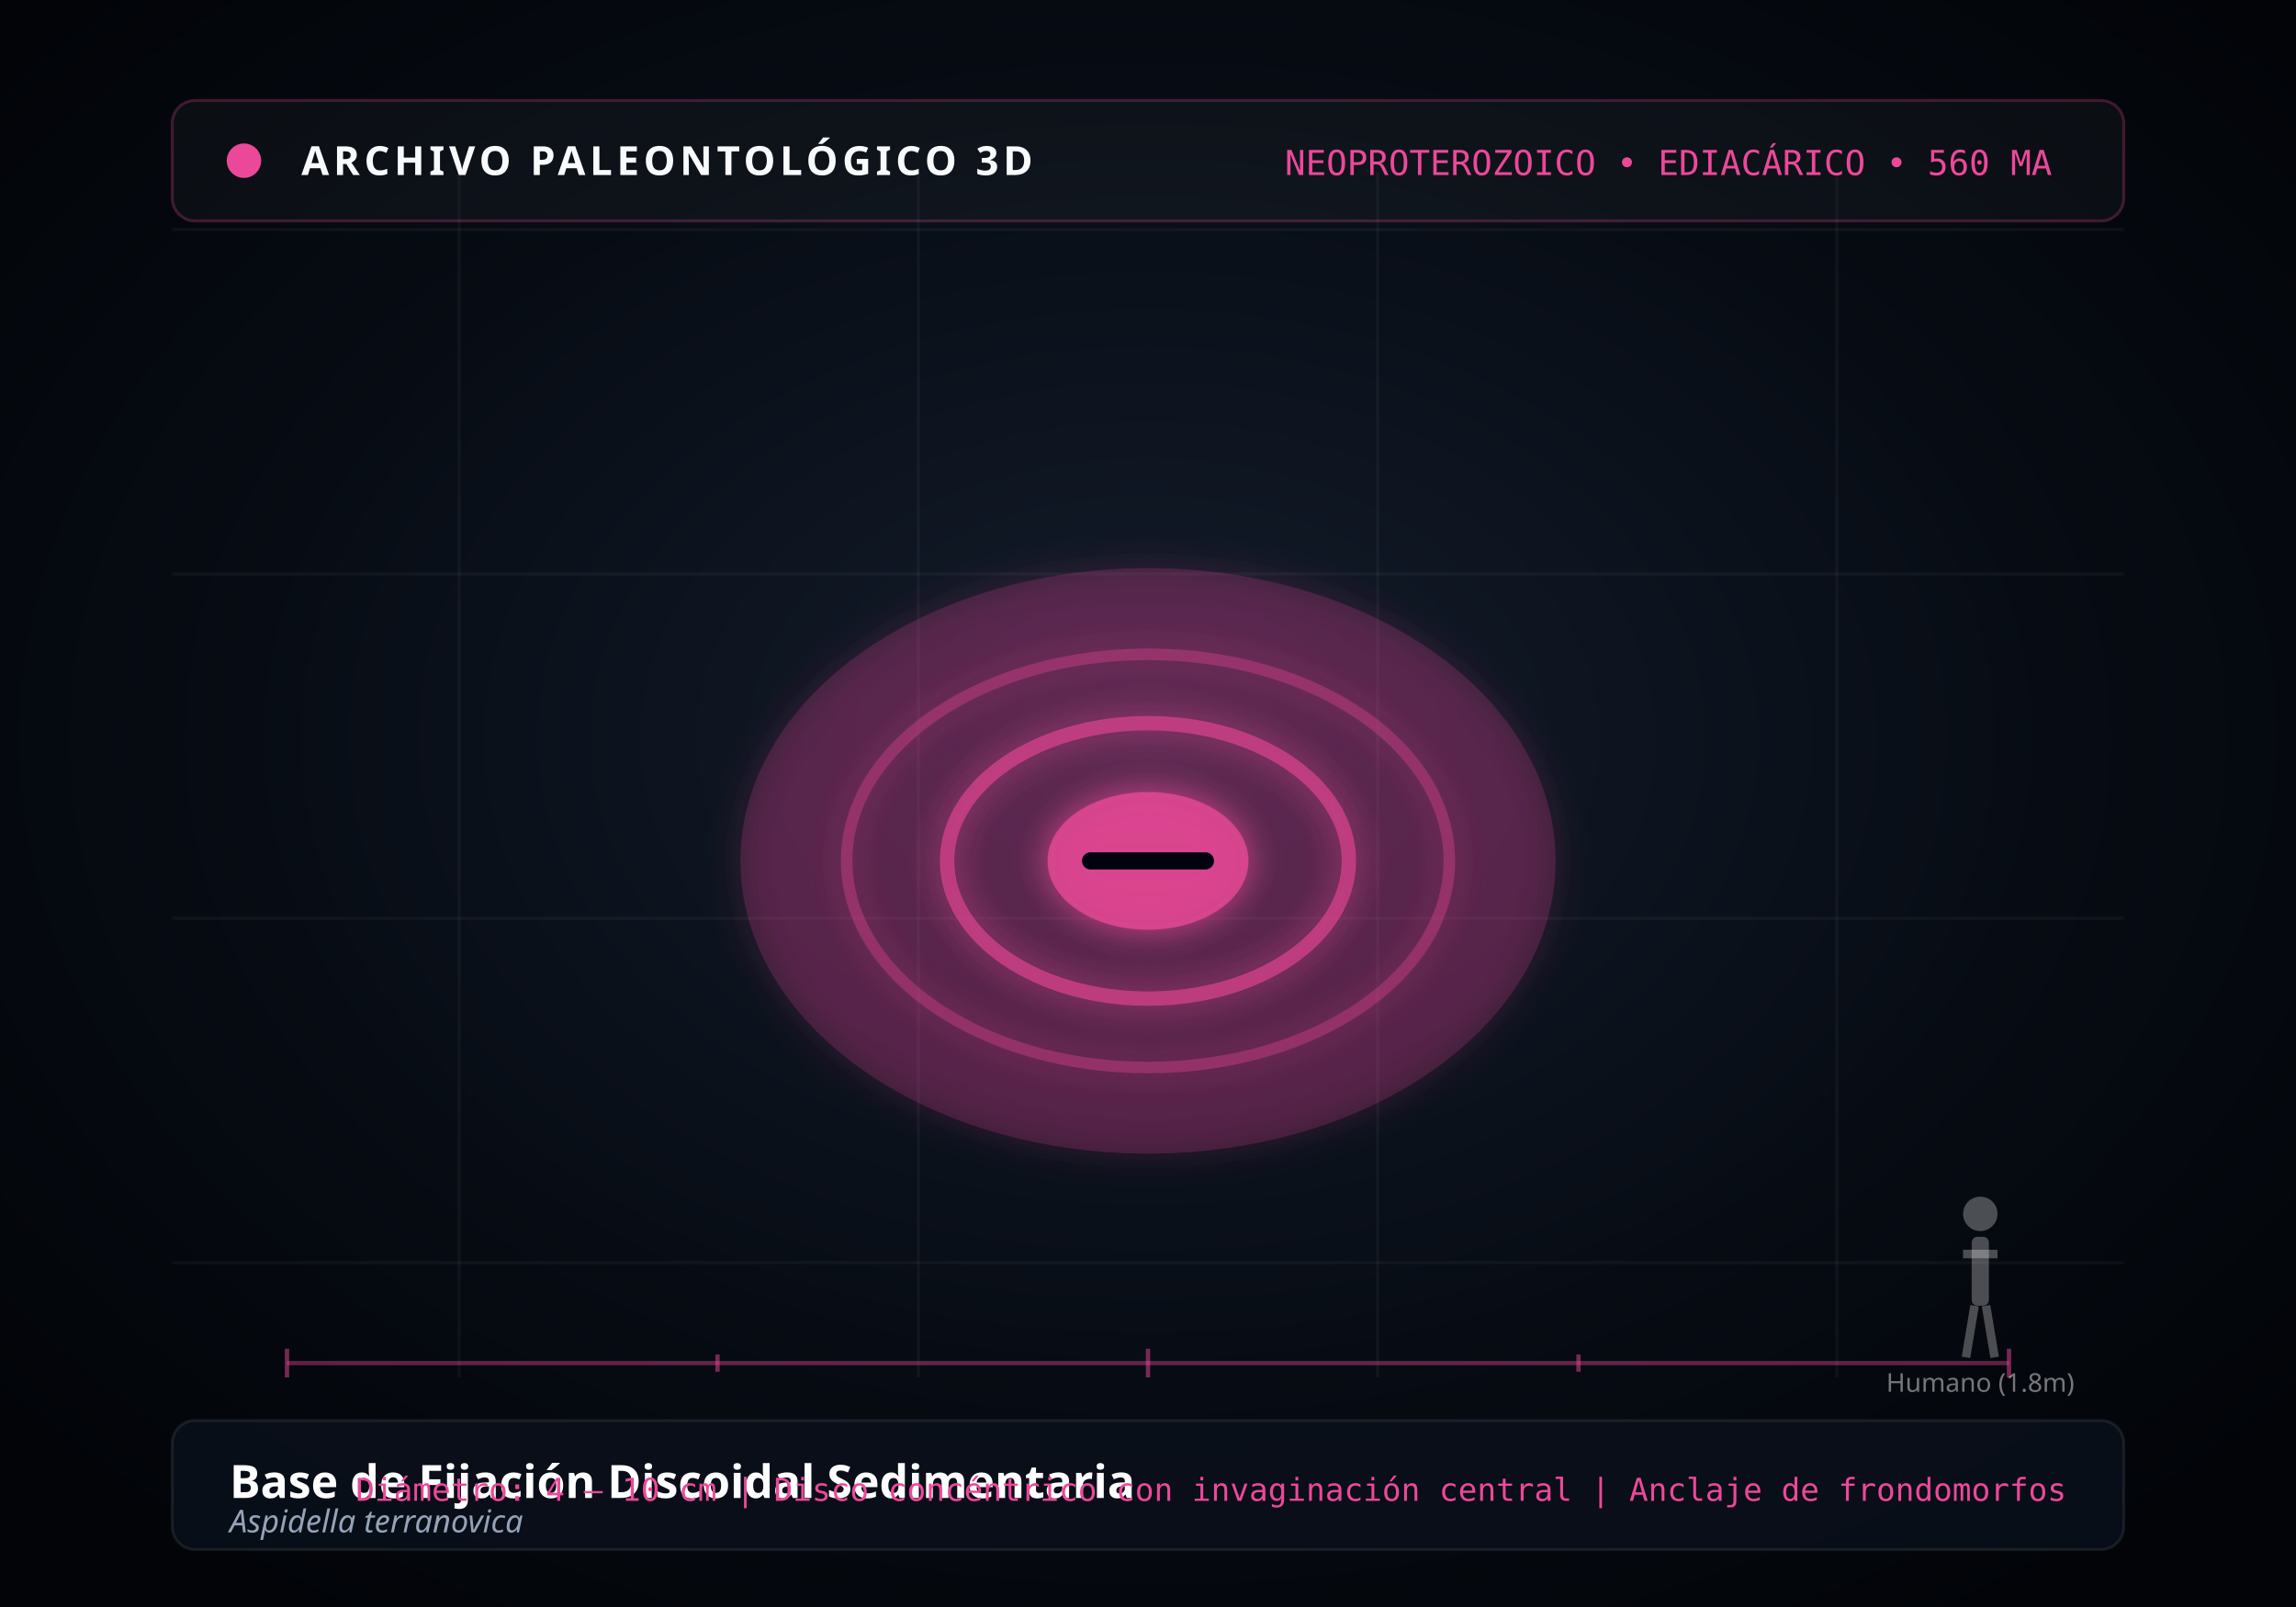
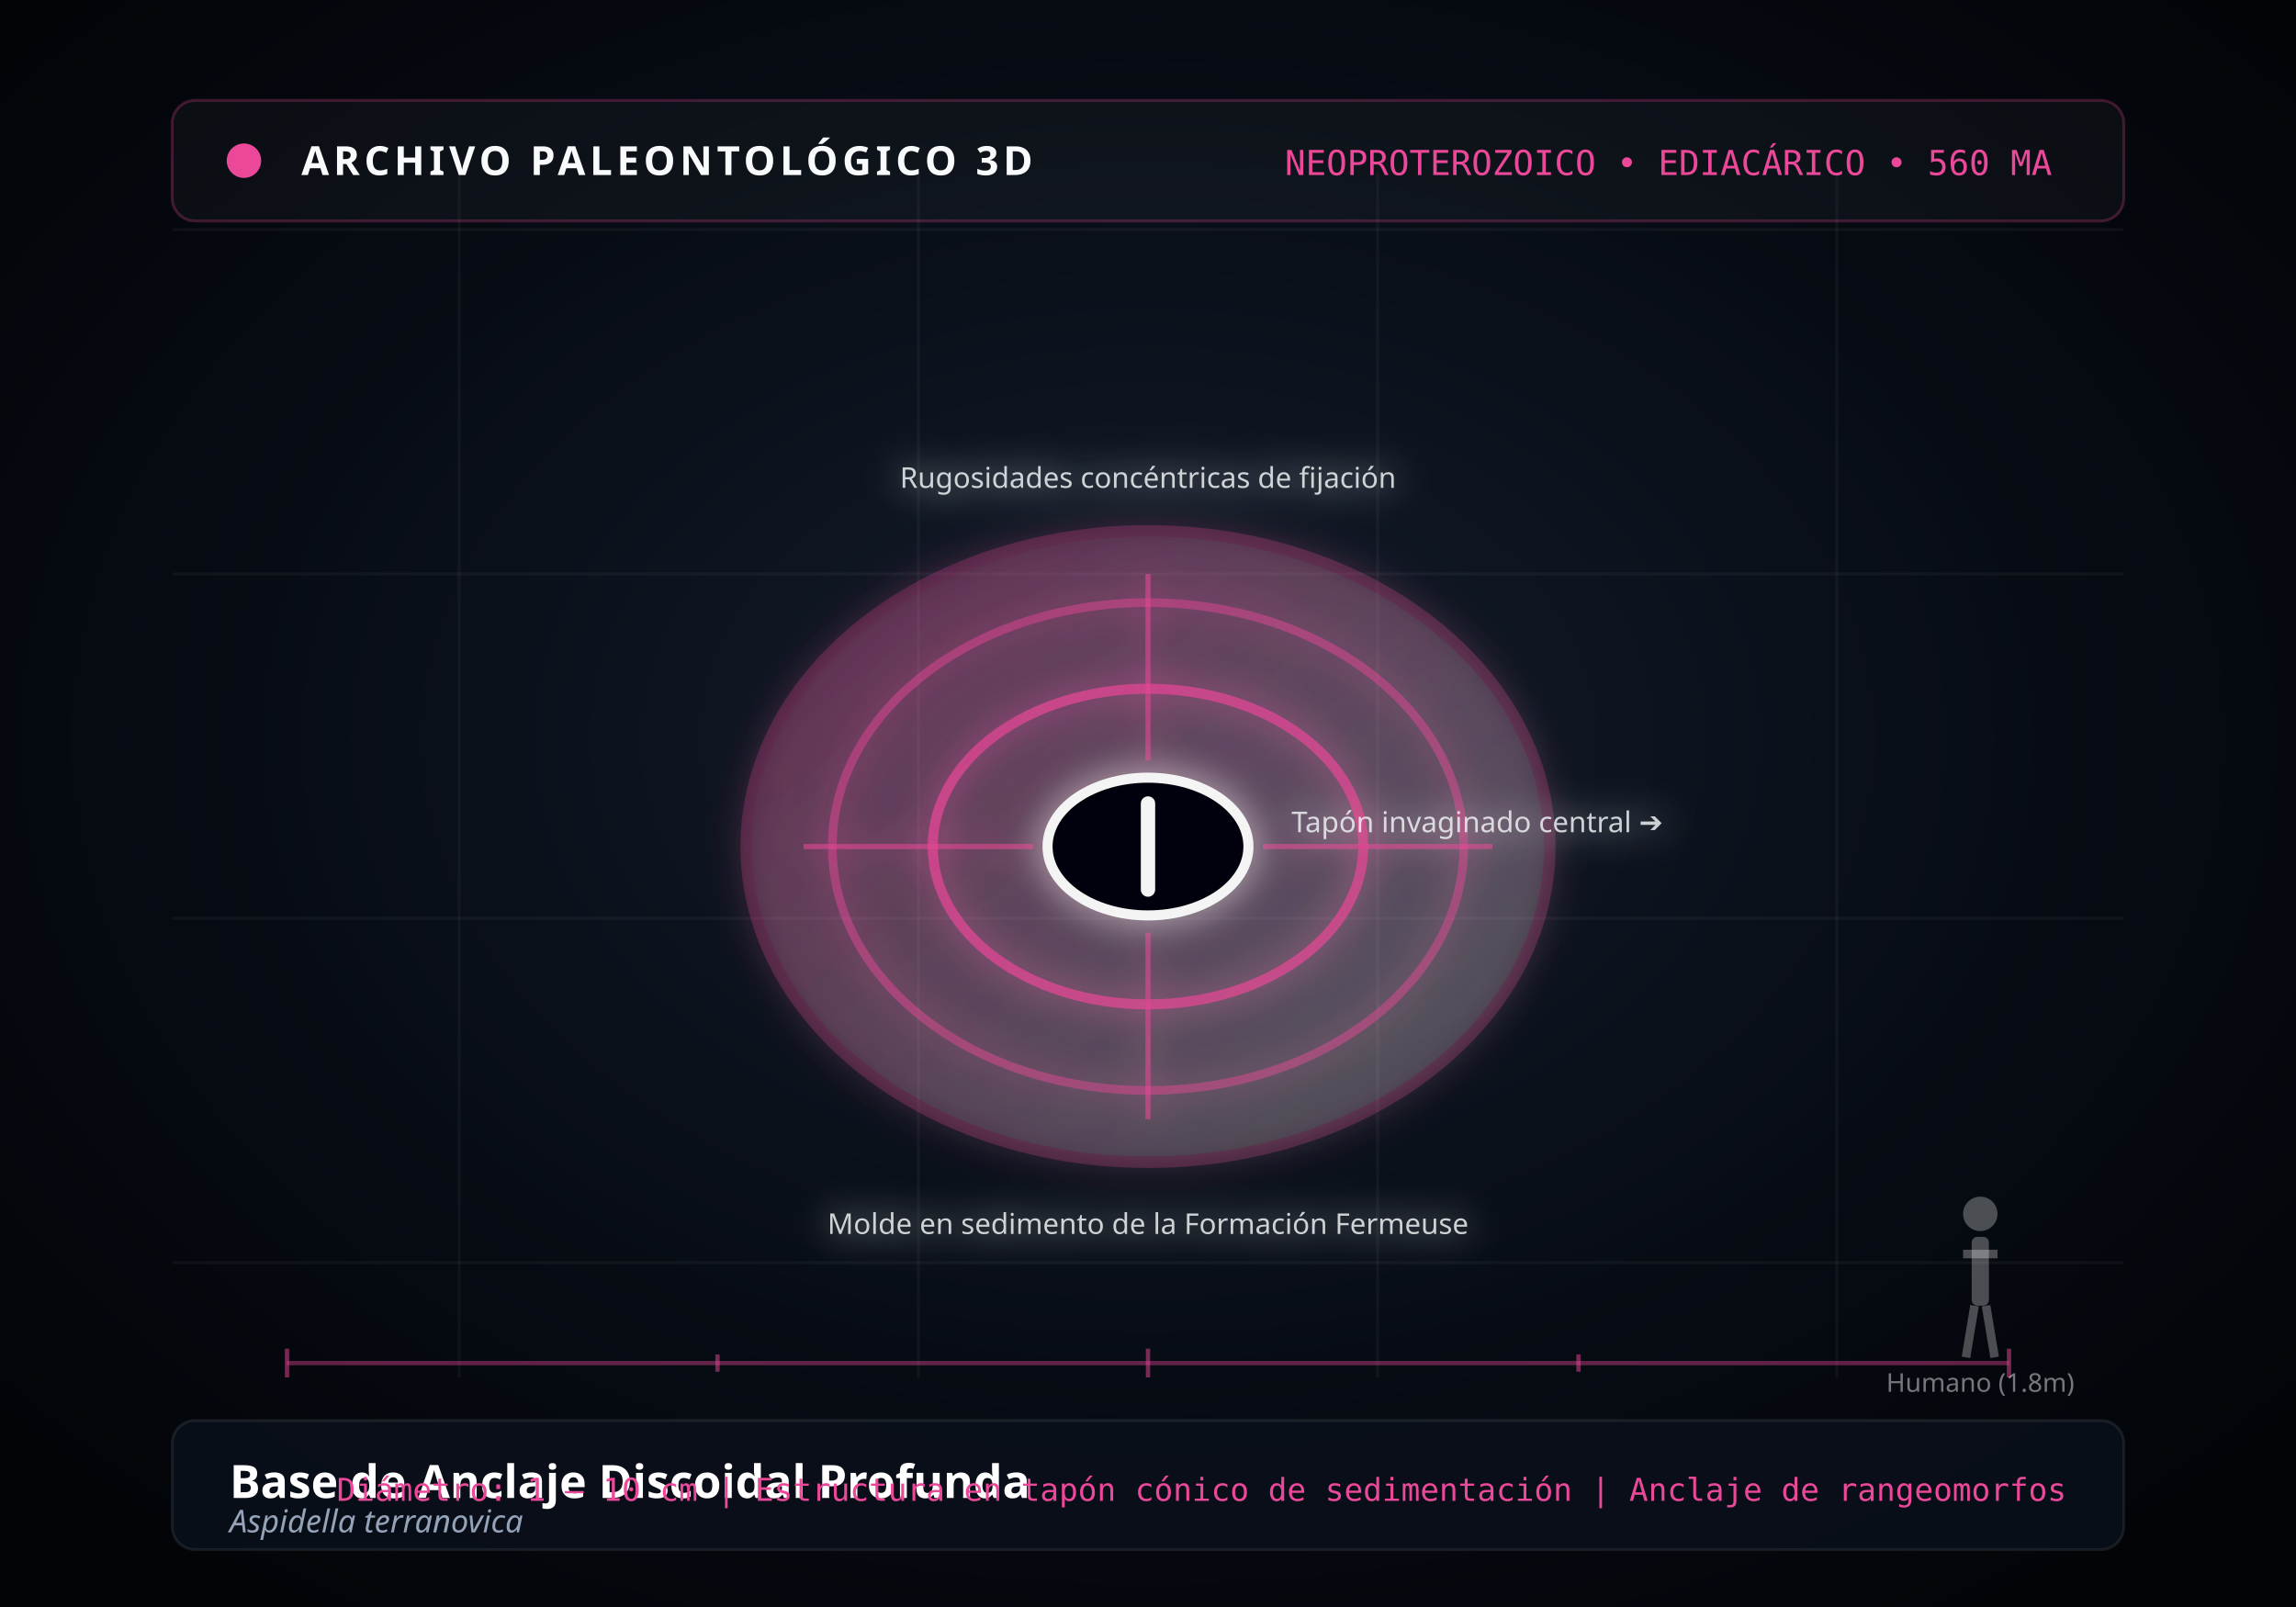
<svg xmlns="http://www.w3.org/2000/svg" viewBox="0 0 800 560" width="800" height="560">
  <defs>
    <radialGradient id="bgGrad_aspidella" cx="50%" cy="46%" r="65%">
      <stop offset="0%" stop-color="#141d2c" stop-opacity="1" />
      <stop offset="60%" stop-color="#070c14" stop-opacity="1" />
      <stop offset="100%" stop-color="#020408" stop-opacity="1" />
    </radialGradient>
    <linearGradient id="themeGrad_aspidella" x1="0%" y1="0%" x2="100%" y2="100%">
      <stop offset="0%" stop-color="#ec4899" stop-opacity="0.95" />
      <stop offset="100%" stop-color="#ffffff" stop-opacity="0.6" />
    </linearGradient>
    <filter id="glow_aspidella" x="-20%" y="-20%" width="140%" height="140%">
      <feGaussianBlur stdDeviation="6" result="blur" />
      <feComposite in="SourceGraphic" in2="blur" operator="over" />
    </filter>
  </defs>
  <rect width="800" height="560" fill="url(#bgGrad_aspidella)" />
  <g stroke="rgba(255, 255, 255, 0.04)" stroke-width="1">
    <line x1="60" y1="80" x2="740" y2="80" />
    <line x1="60" y1="200" x2="740" y2="200" />
    <line x1="60" y1="320" x2="740" y2="320" />
    <line x1="60" y1="440" x2="740" y2="440" />
    <line x1="160" y1="60" x2="160" y2="480" />
    <line x1="320" y1="60" x2="320" y2="480" />
    <line x1="480" y1="60" x2="480" y2="480" />
    <line x1="640" y1="60" x2="640" y2="480" />
  </g>
  <rect x="60" y="35" width="680" height="42" rx="8" fill="rgba(255, 255, 255, 0.03)" stroke="#ec4899" stroke-opacity="0.25" />
  <circle cx="85" cy="56" r="6" fill="#ec4899" />
  <text x="105" y="61" fill="#f8fafc" font-family="'Space Grotesk', 'Outfit', sans-serif" font-weight="700" font-size="14" letter-spacing="1.5">ARCHIVO PALEONTOLÓGICO 3D</text>
  <text x="715" y="61" fill="#ec4899" font-family="'JetBrains Mono', monospace" font-size="12" text-anchor="end">NEOPROTEROZOICO • EDIACÁRICO • 560 MA</text>
-   <g transform="translate(0, 10)" color="#ec4899" filter="url(#glow_aspidella)" opacity="0.92">
-     <ellipse cx="400" cy="290" rx="140" ry="100" fill="currentColor" opacity="0.2" stroke="currentColor" stroke-width="4" />
-     <ellipse cx="400" cy="290" rx="105" ry="72" fill="none" stroke="currentColor" stroke-width="4" opacity="0.4" />
-     <ellipse cx="400" cy="290" rx="70" ry="48" fill="none" stroke="currentColor" stroke-width="5" opacity="0.7" />
-     <ellipse cx="400" cy="290" rx="35" ry="24" fill="currentColor" opacity="0.9" />
-     <line x1="380" y1="290" x2="420" y2="290" stroke="#020408" stroke-width="6" stroke-linecap="round" />
+   <g transform="translate(0, 10)" color="#ec4899" filter="url(#glow_aspidella)" opacity="0.95">
+     <ellipse cx="400" cy="285" rx="140" ry="110" fill="url(#themeGrad_aspidella)" opacity="0.25" stroke="currentColor" stroke-width="4" />
+     <ellipse cx="400" cy="285" rx="110" ry="85" fill="none" stroke="currentColor" stroke-width="3" opacity="0.5" />
+     <ellipse cx="400" cy="285" rx="75" ry="55" fill="none" stroke="currentColor" stroke-width="3.5" opacity="0.75" />
+     <ellipse cx="400" cy="285" rx="35" ry="24" fill="#020408" stroke="#ffffff" stroke-width="3.5" />
+     <line x1="400" y1="270" x2="400" y2="300" stroke="#ffffff" stroke-width="5" stroke-linecap="round" />
+     <g stroke="currentColor" stroke-width="1.8" opacity="0.6">
+       <line x1="280" y1="285" x2="360" y2="285" />
+       <line x1="440" y1="285" x2="520" y2="285" />
+       <line x1="400" y1="190" x2="400" y2="255" />
+       <line x1="400" y1="315" x2="400" y2="380" />
+     </g>
+     <g font-family="'Space Grotesk', sans-serif" font-size="10" fill="#f8fafc" opacity="0.85">
+       <text x="400" y="160" text-anchor="middle">Rugosidades concéntricas de fijación</text>
+       <text x="450" y="280">Tapón invaginado central ➔</text>
+       <text x="400" y="420" text-anchor="middle">Molde en sedimento de la Formación Fermeuse</text>
+     </g>
  </g>
  <line x1="100" y1="475" x2="700" y2="475" stroke="#ec4899" stroke-opacity="0.4" stroke-width="1.5" />
  <g stroke="#ec4899" stroke-opacity="0.5" stroke-width="1.5">
    <line x1="100" y1="470" x2="100" y2="480" />
    <line x1="250" y1="472" x2="250" y2="478" />
    <line x1="400" y1="470" x2="400" y2="480" />
    <line x1="550" y1="472" x2="550" y2="478" />
    <line x1="700" y1="470" x2="700" y2="480" />
  </g>
  <g transform="translate(680, 415)" fill="rgba(255, 255, 255, 0.28)">
    <circle cx="10" cy="8" r="6" />
    <rect x="7" y="16" width="6" height="24" rx="2" />
    <line x1="4" y1="22" x2="16" y2="22" stroke="rgba(255, 255, 255, 0.28)" stroke-width="3" />
    <line x1="8" y1="40" x2="5" y2="58" stroke="rgba(255, 255, 255, 0.28)" stroke-width="3" />
    <line x1="12" y1="40" x2="15" y2="58" stroke="rgba(255, 255, 255, 0.28)" stroke-width="3" />
    <text x="10" y="70" fill="rgba(255, 255, 255, 0.45)" font-family="sans-serif" font-size="9" text-anchor="middle">Humano (1.8m)</text>
  </g>
  <rect x="60" y="495" width="680" height="45" rx="8" fill="rgba(10, 16, 26, 0.85)" stroke="rgba(255, 255, 255, 0.08)" />
-   <text x="80" y="522" fill="#ffffff" font-family="'Space Grotesk', sans-serif" font-size="16" font-weight="700">Base de Fijación Discoidal Sedimentaria</text>
+   <text x="80" y="522" fill="#ffffff" font-family="'Space Grotesk', sans-serif" font-size="16" font-weight="700">Base de Anclaje Discoidal Profunda</text>
  <text x="80" y="534" fill="#94a3b8" font-family="'Outfit', sans-serif" font-style="italic" font-size="11">Aspidella terranovica</text>
-   <text x="720" y="523" fill="#ec4899" font-family="'JetBrains Mono', monospace" font-size="11" text-anchor="end">Diámetro: 4 – 10 cm | Disco concéntrico con invaginación central | Anclaje de frondomorfos</text>
+   <text x="720" y="523" fill="#ec4899" font-family="'JetBrains Mono', monospace" font-size="11" text-anchor="end">Diámetro: 1 – 10 cm | Estructura en tapón cónico de sedimentación | Anclaje de rangeomorfos</text>
</svg>
